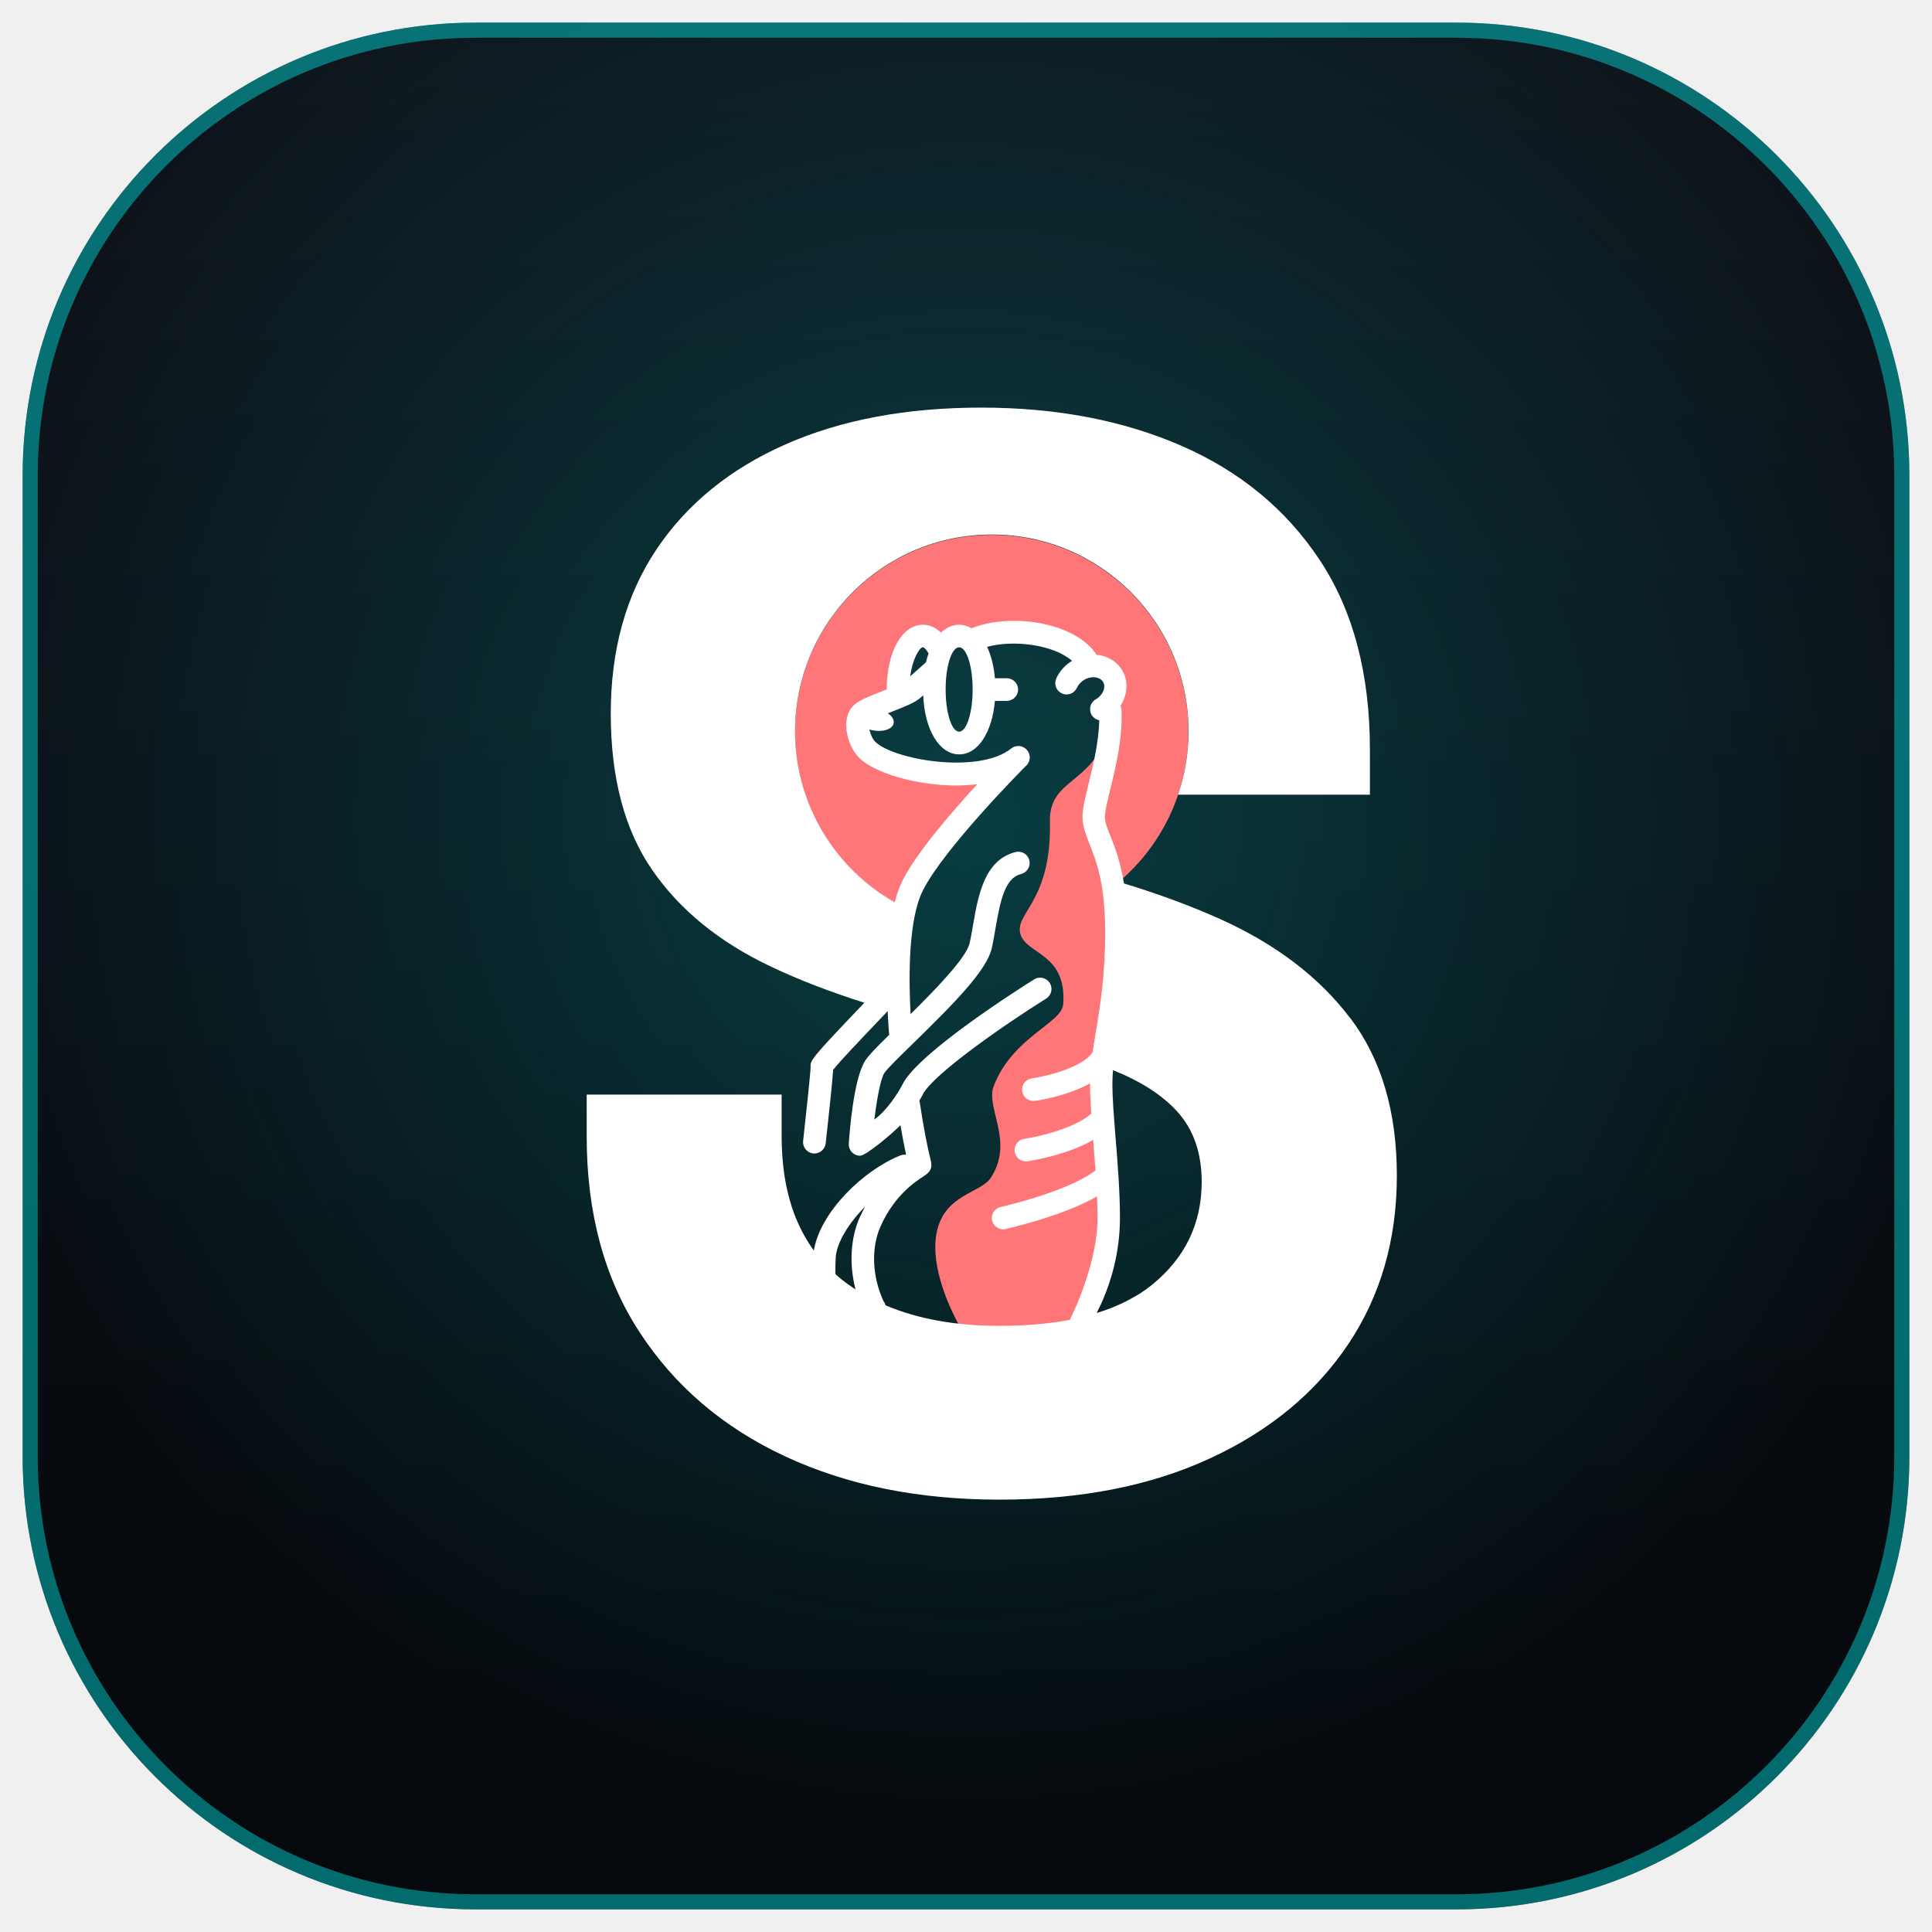
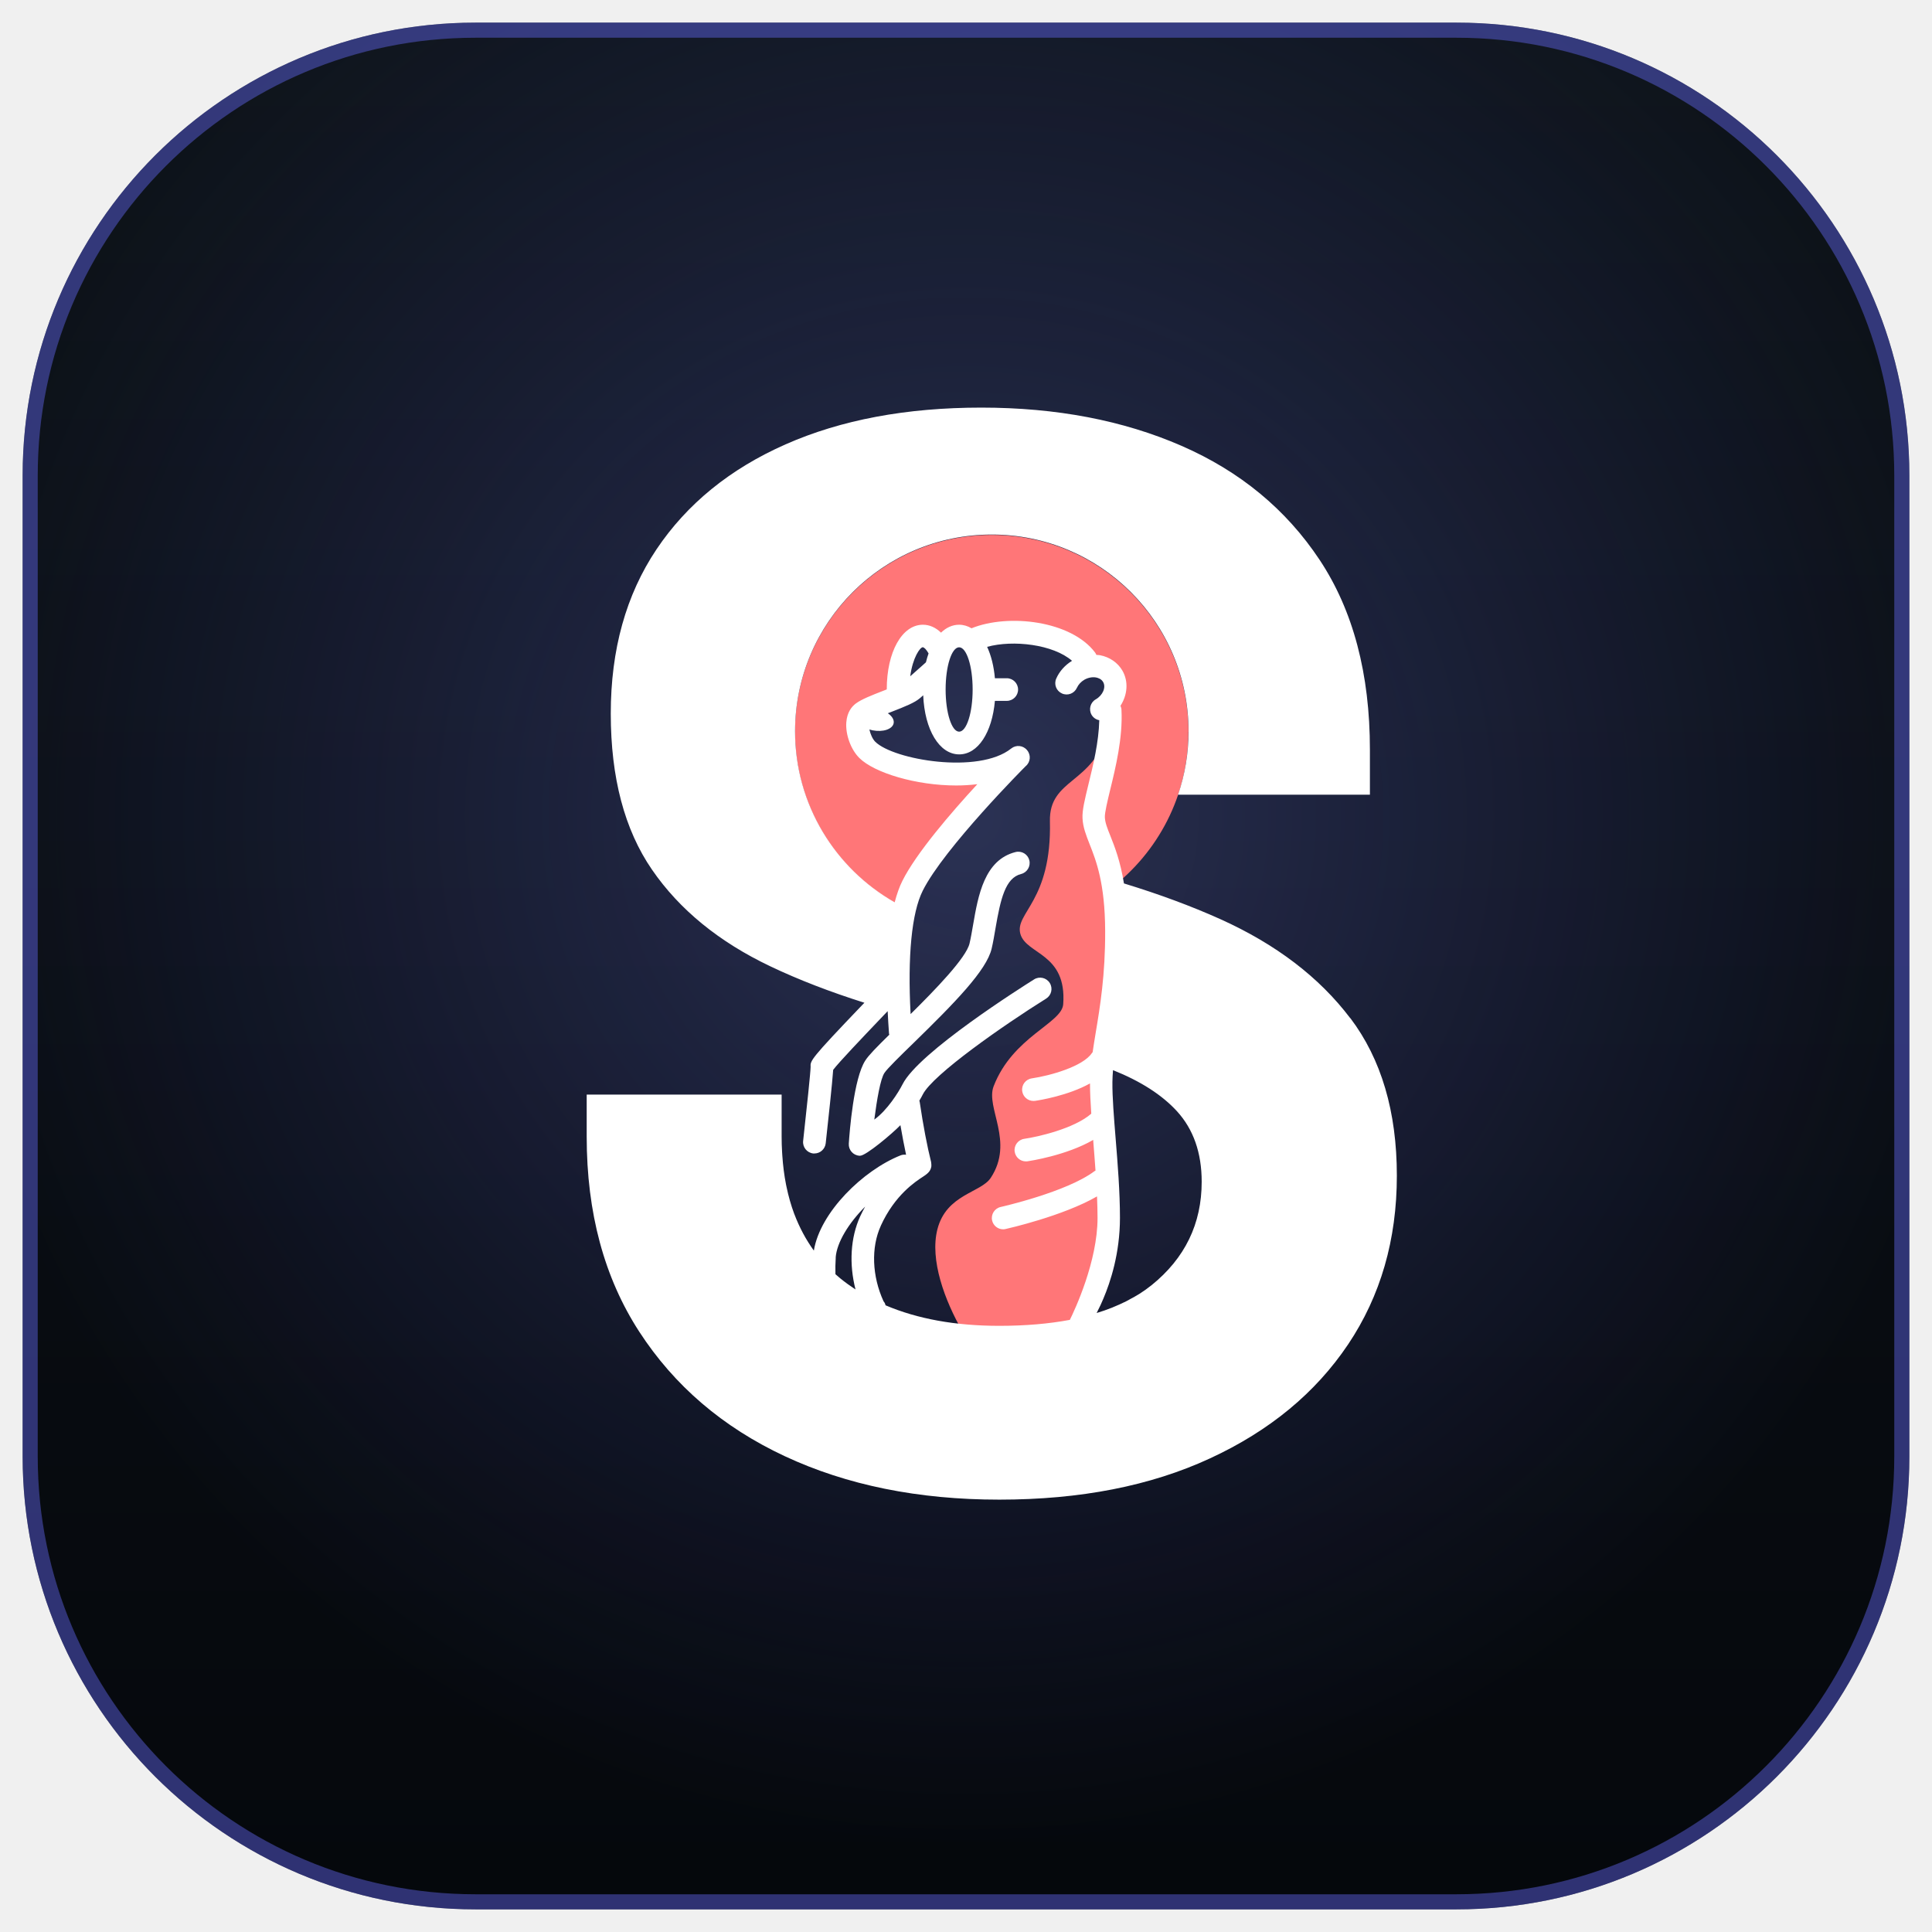
<svg xmlns="http://www.w3.org/2000/svg" viewBox="0 0 256 256" width="256" height="256" role="img" aria-label="Suricatoos">
  <defs>
    <style>.st0{fill:#ffffff}.st1{fill:#ff7678}</style>
    <linearGradient id="suricatoosBg" x1="0" y1="0" x2="0" y2="1">
      <stop offset="0" stop-color="#0e141b" />
      <stop offset="1" stop-color="#05080c" />
    </linearGradient>
    <radialGradient id="suricatoosGlow" cx="0.5" cy="0.42" r="0.55">
-       <stop offset="0" stop-color="#00e3e3" stop-opacity="0.22" />
-       <stop offset="1" stop-color="#00e3e3" stop-opacity="0" />
+       <stop offset="0" stop-color="#818cf8" stop-opacity="0.28" />
+       <stop offset="1" stop-color="#6366f1" stop-opacity="0" />
    </radialGradient>
  </defs>
  <rect x="3" y="3" width="250" height="250" rx="60" fill="url(#suricatoosBg)" />
  <rect x="3" y="3" width="250" height="250" rx="60" fill="url(#suricatoosGlow)" />
-   <rect x="4" y="4" width="248" height="248" rx="59" fill="none" stroke="#00e3e3" stroke-opacity="0.45" stroke-width="2" />
+   <rect x="4" y="4" width="248" height="248" rx="59" fill="none" stroke="#6366f1" stroke-opacity="0.45" stroke-width="2" />
  <g transform="translate(65,47.5) scale(1.0)">
    <g>
      <path class="st1" d="M92.48,49.45c0-14.4-11.67-26.07-26.07-26.07s-26.07,11.67-26.07,26.07c0,10.26,5.93,19.13,14.54,23.38,0,0,.31-5.96,15.17-19.88-2.46,1.8-9.26,3.75-15.22,1.33s-7.04-5.42-6.34-7.12,5.69-2.73,5.69-2.73c.45-3.62,1.67-7.65,3.1-7.65,1.09,0,2.06,1.15,2.66,2.92,0,0,.16-1.98,2.58-2.72s13.15-1.11,17.74,3.49,1.44,8.94,1.44,8.94c-1.77,6.98-7.71,6.2-7.58,11.91.25,10.61-4.67,12.13-3.92,14.91.76,2.78,6.19,2.53,5.68,9.35-.19,2.52-6.69,4.29-9.22,10.86-1.09,2.84,2.78,7.33-.38,12.13-1.31,1.99-5.88,2.16-7.07,6.82-1.03,4.04.97,9.44,3.32,13.52.48.61,13.29,1.76,16.13-3.23,1.42-3.22,3.69-6.51,2.94-14.59-.76-8.08-.73-11.89-.57-16.29.19-5.02,1.71-13.64,1.42-20.84-.07-1.69-.31-3.71-.31-3.71,6.27-4.76,10.33-12.29,10.33-20.77Z" />
      <path class="st0" d="M113.92,87.42c-4.11-5.43-9.84-9.8-17.2-13.12-3.89-1.75-8.17-3.33-12.79-4.74-.48-2.96-1.23-4.87-1.8-6.3-.41-1.02-.7-1.76-.73-2.46-.03-.62.35-2.17.71-3.67.71-2.9,1.68-6.88,1.49-10.57,0-.19-.06-.37-.13-.54.92-1.43,1.09-3.2.26-4.65-.61-1.06-1.7-1.81-2.97-2.05-.16-.03-.32-.03-.48-.04-.05-.11-.1-.21-.17-.31-3.16-4.21-11.46-5.21-16.38-3.22-.51-.3-1.06-.47-1.64-.47-.89,0-1.71.38-2.4,1.05-.69-.67-1.51-1.05-2.4-1.05-2.77,0-4.79,3.6-4.79,8.57-.17.07-.33.13-.48.19-1.46.57-2.84,1.1-3.62,1.68-.52.39-1.16,1.13-1.26,2.5-.12,1.63.61,3.61,1.73,4.72,1.99,1.97,7.51,3.64,12.83,3.64.95,0,1.88-.06,2.8-.17-3.51,3.81-8.09,9.14-9.92,12.79-.42.83-.75,1.8-1.03,2.86-7.88-4.48-13.2-12.95-13.2-22.66,0-14.4,11.67-26.07,26.07-26.07s26.07,11.67,26.07,26.07c0,2.94-.49,5.76-1.39,8.4h25.42v-5.96c0-10.07-2.22-18.45-6.66-25.15-4.44-6.69-10.54-11.73-18.29-15.11-7.75-3.38-16.6-5.07-26.54-5.07s-18.58,1.62-25.94,4.87c-7.36,3.25-13.06,7.89-17.1,13.91-4.04,6.03-6.06,13.29-6.06,21.77s1.82,15.38,5.46,20.67c3.64,5.3,8.88,9.58,15.7,12.82,3.74,1.78,7.9,3.38,12.45,4.82-.11.11-.21.22-.32.33-6.87,7.18-6.86,7.34-6.81,8.18,0,.58-.51,5.48-.99,9.8-.09.82.5,1.56,1.33,1.66.06,0,.11,0,.17,0,.75,0,1.4-.57,1.49-1.34.34-3.09.88-8.08.99-9.74.77-1.02,4.01-4.41,6-6.5.46-.48.87-.91,1.22-1.28.05,1.03.11,2.03.18,2.98,0,.05.03.09.04.14-1.7,1.67-2.74,2.73-3.18,3.42-1.55,2.37-2.09,9.47-2.19,11.02-.05.83.57,1.54,1.4,1.6.03,0,.07,0,.1,0,.78,0,4.26-2.93,5.34-4.05.24,1.41.5,2.74.75,3.92-.25-.03-.51-.01-.75.09-4.95,1.98-10.64,7.52-11.47,12.61-1.05-1.45-1.91-3.06-2.58-4.82,0-.02-.02-.05-.03-.07-.42-1.13-.76-2.33-1.02-3.59-.02-.1-.04-.19-.06-.29-.24-1.22-.4-2.49-.49-3.83-.01-.16-.02-.32-.03-.48-.04-.66-.06-1.33-.06-2.02v-5.57H12.74v5.57c0,10.07,2.32,18.69,6.96,25.84,4.64,7.15,11.06,12.66,19.28,16.5,8.22,3.84,17.69,5.76,28.43,5.76s20.05-1.82,27.93-5.47c7.88-3.64,13.98-8.68,18.29-15.1,4.31-6.43,6.46-13.88,6.46-22.36s-2.06-15.44-6.16-20.87ZM62.09,38.27c.99,0,1.79,2.5,1.79,5.59h0c0,3.09-.8,5.59-1.79,5.59h0c-.99,0-1.79-2.5-1.79-5.59s.8-5.59,1.79-5.59ZM57.28,38.27c.17,0,.46.28.76.81-.13.37-.25.77-.35,1.18-.17.15-.33.29-.5.45-.52.47-1.05.94-1.58,1.4.33-2.48,1.3-3.85,1.67-3.85ZM51.71,114.92c1.86-4.08,4.59-5.85,5.62-6.52.22-.14.38-.26.53-.39.1-.08.19-.18.27-.29,0-.01.02-.02.03-.03,0,0,0-.02.02-.03.03-.05.05-.1.08-.15.02-.04.04-.08.06-.12.02-.05.03-.1.04-.14.01-.05.03-.09.04-.14,0-.05,0-.09.01-.14,0-.05,0-.1,0-.15,0-.04,0-.08-.01-.13,0-.06-.01-.11-.02-.17,0-.01,0-.02,0-.03-.52-2.07-1.06-4.89-1.51-7.95-.01-.07-.03-.14-.05-.2.19-.31.34-.59.45-.81,1.32-2.64,10.73-9.2,16.35-12.71.7-.44.92-1.36.48-2.07-.44-.7-1.37-.92-2.07-.48-1.56.98-15.32,9.66-17.44,13.91-.53,1.05-2.02,3.43-3.74,4.67.34-2.64.81-5.38,1.34-6.18.38-.58,2.14-2.3,3.85-3.96,5.46-5.33,9.69-9.63,10.36-12.52.2-.85.35-1.75.51-2.69.67-3.88,1.3-6.67,3.39-7.19.8-.2,1.29-1.02,1.09-1.82-.2-.8-1.01-1.29-1.82-1.09-4.14,1.04-4.96,5.78-5.62,9.59-.16.9-.3,1.76-.48,2.52-.44,1.9-4.52,6.11-7.81,9.36-.41-7.66.14-13.42,1.61-16.35,2.82-5.64,13.58-16.45,13.64-16.5.64-.53.72-1.48.19-2.11-.52-.65-1.46-.75-2.11-.23-4.31,3.45-15.59,1.5-18.01-.89-.38-.38-.65-1.04-.78-1.63.14.04.27.08.42.11,1.37.27,2.62-.14,2.79-.92.1-.47-.21-.96-.77-1.34.16-.06.32-.12.47-.18,1.9-.74,3.11-1.23,3.8-1.83.14-.12.28-.25.42-.37.19,4.58,2.14,7.83,4.77,7.83,2.49,0,4.36-2.9,4.73-7.09h1.57c.83,0,1.5-.67,1.5-1.5s-.67-1.5-1.5-1.5h-1.57c-.14-1.6-.5-3.02-1.03-4.16,3.46-.95,8.76-.32,11.25,1.85-.93.57-1.67,1.39-2.09,2.35-.34.76,0,1.64.76,1.98.76.34,1.64,0,1.98-.76.19-.42.54-.8.98-1.06.49-.28,1.06-.39,1.56-.3.24.05.69.18.93.6.41.7-.04,1.76-.98,2.3-.72.41-.96,1.33-.55,2.05.23.39.61.64,1.02.71-.07,2.9-.81,5.96-1.43,8.48-.49,2.02-.85,3.48-.79,4.53.06,1.19.47,2.22.94,3.42.86,2.18,2.04,5.16,2.06,11.51.02,5.82-.68,10.05-1.25,13.45-.15.91-.29,1.77-.41,2.6-.03.04-.07.07-.1.12-1.18,1.77-5.51,2.99-7.96,3.35-.82.12-1.39.88-1.27,1.7.11.75.75,1.29,1.48,1.29.07,0,.14,0,.21-.01.57-.08,4.36-.68,7.29-2.31,0,1.18.07,2.54.17,4.01-2.3,2-7.14,3.08-8.88,3.33-.82.12-1.39.88-1.27,1.7.11.75.75,1.29,1.48,1.29.07,0,.14,0,.21-.01.25-.04,5.14-.76,8.72-2.84,0,.04,0,.08,0,.12.1,1.27.21,2.6.3,3.95-.05.03-.1.05-.14.08-3.69,2.77-12.34,4.72-12.42,4.74-.81.18-1.32.98-1.14,1.79.16.7.78,1.17,1.46,1.17.11,0,.22-.01.33-.04.34-.08,7.58-1.71,12.11-4.32.04.97.07,1.93.07,2.85,0,5.75-2.99,12.14-3.67,13.51-2.78.52-5.89.79-9.34.79-5.83,0-10.85-.92-15.08-2.72-.03-.11-.06-.22-.12-.33-.04-.07-.09-.14-.15-.21-1.52-3.32-1.67-7.11-.36-9.99ZM45.73,119.15c.14-2.01,1.72-4.58,3.91-6.77-.23.41-.45.84-.66,1.29-1.3,2.84-1.48,6.35-.62,9.69-.7-.46-1.38-.95-2.02-1.47-.22-.18-.43-.36-.64-.55-.02-.71-.01-1.44.04-2.2ZM87.58,122.8c-.51.41-1.06.8-1.63,1.16-.38.24-.79.46-1.2.68-.18.1-.36.21-.55.3-.56.28-1.15.54-1.76.79-.03.01-.06.02-.09.04-.65.26-1.34.5-2.04.71.39-.75.71-1.45.89-1.9.94-2.21,2.2-6.02,2.2-10.71,0-3.44-.3-7.18-.57-10.48-.23-2.84-.45-5.52-.43-7.51,0-.51.04-1.04.08-1.58,3.65,1.46,6.48,3.27,8.47,5.44,2.18,2.39,3.28,5.5,3.28,9.35,0,5.57-2.22,10.14-6.66,13.72Z" />
    </g>
  </g>
</svg>
